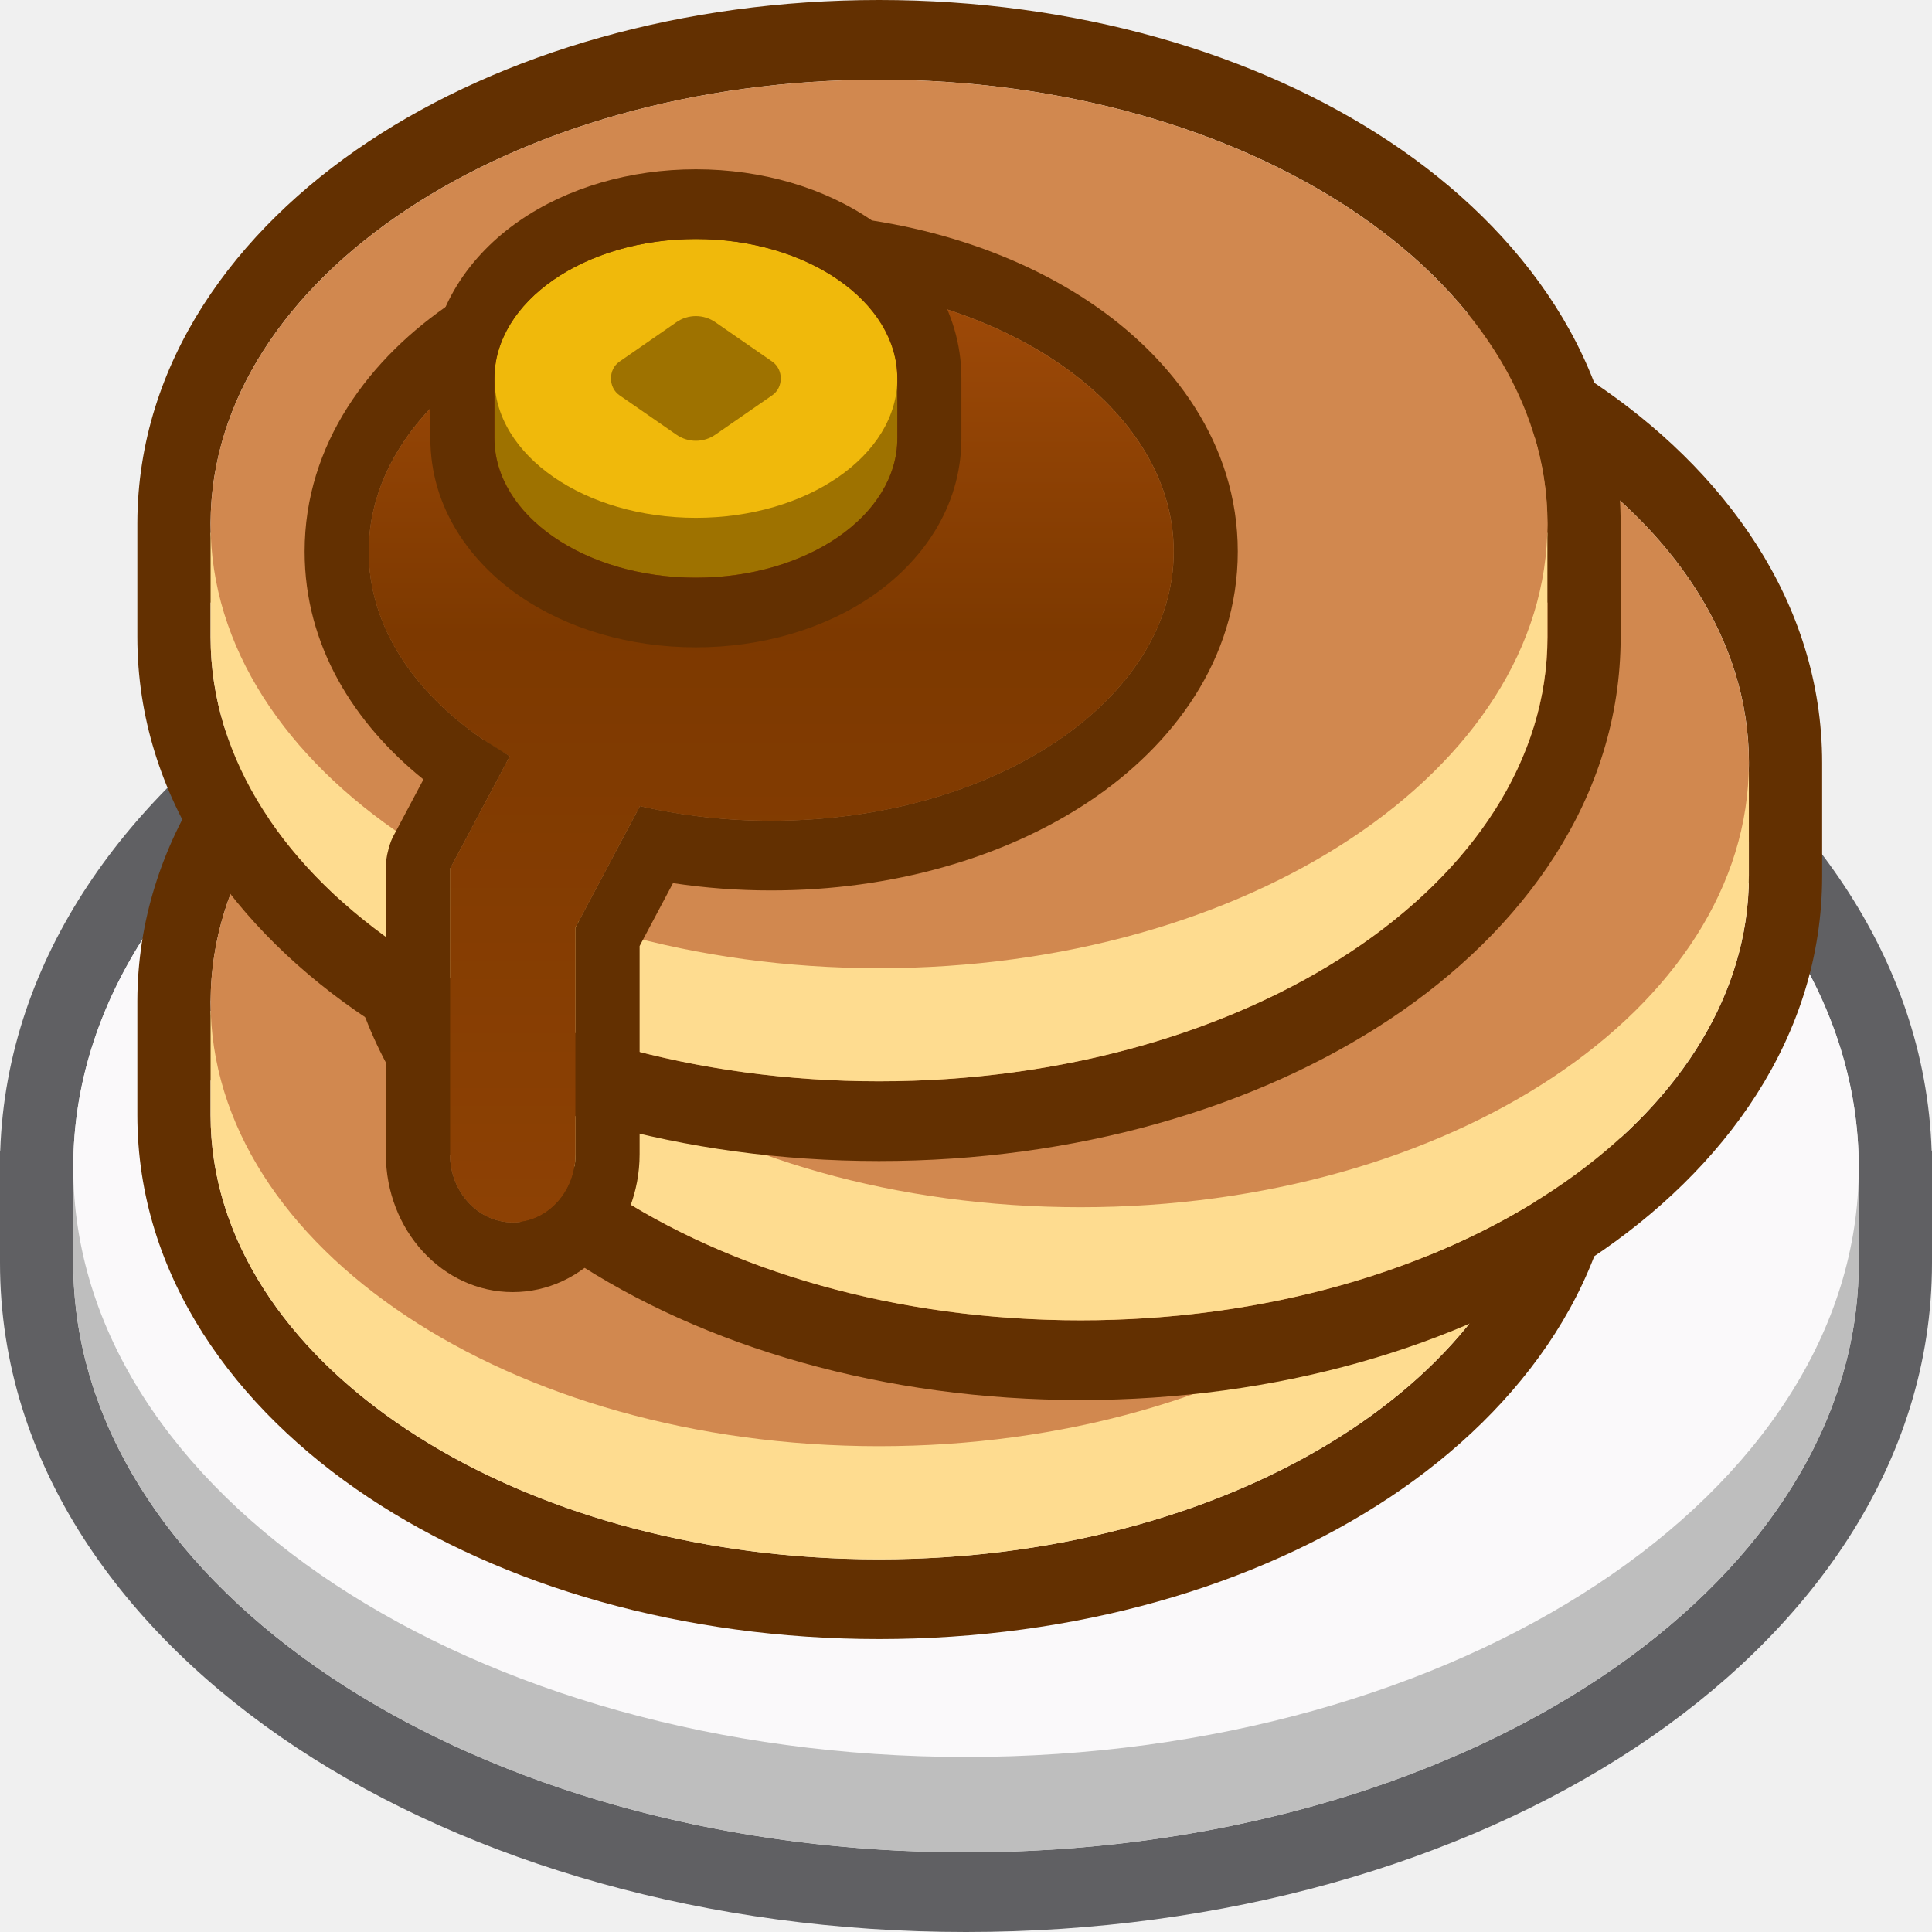
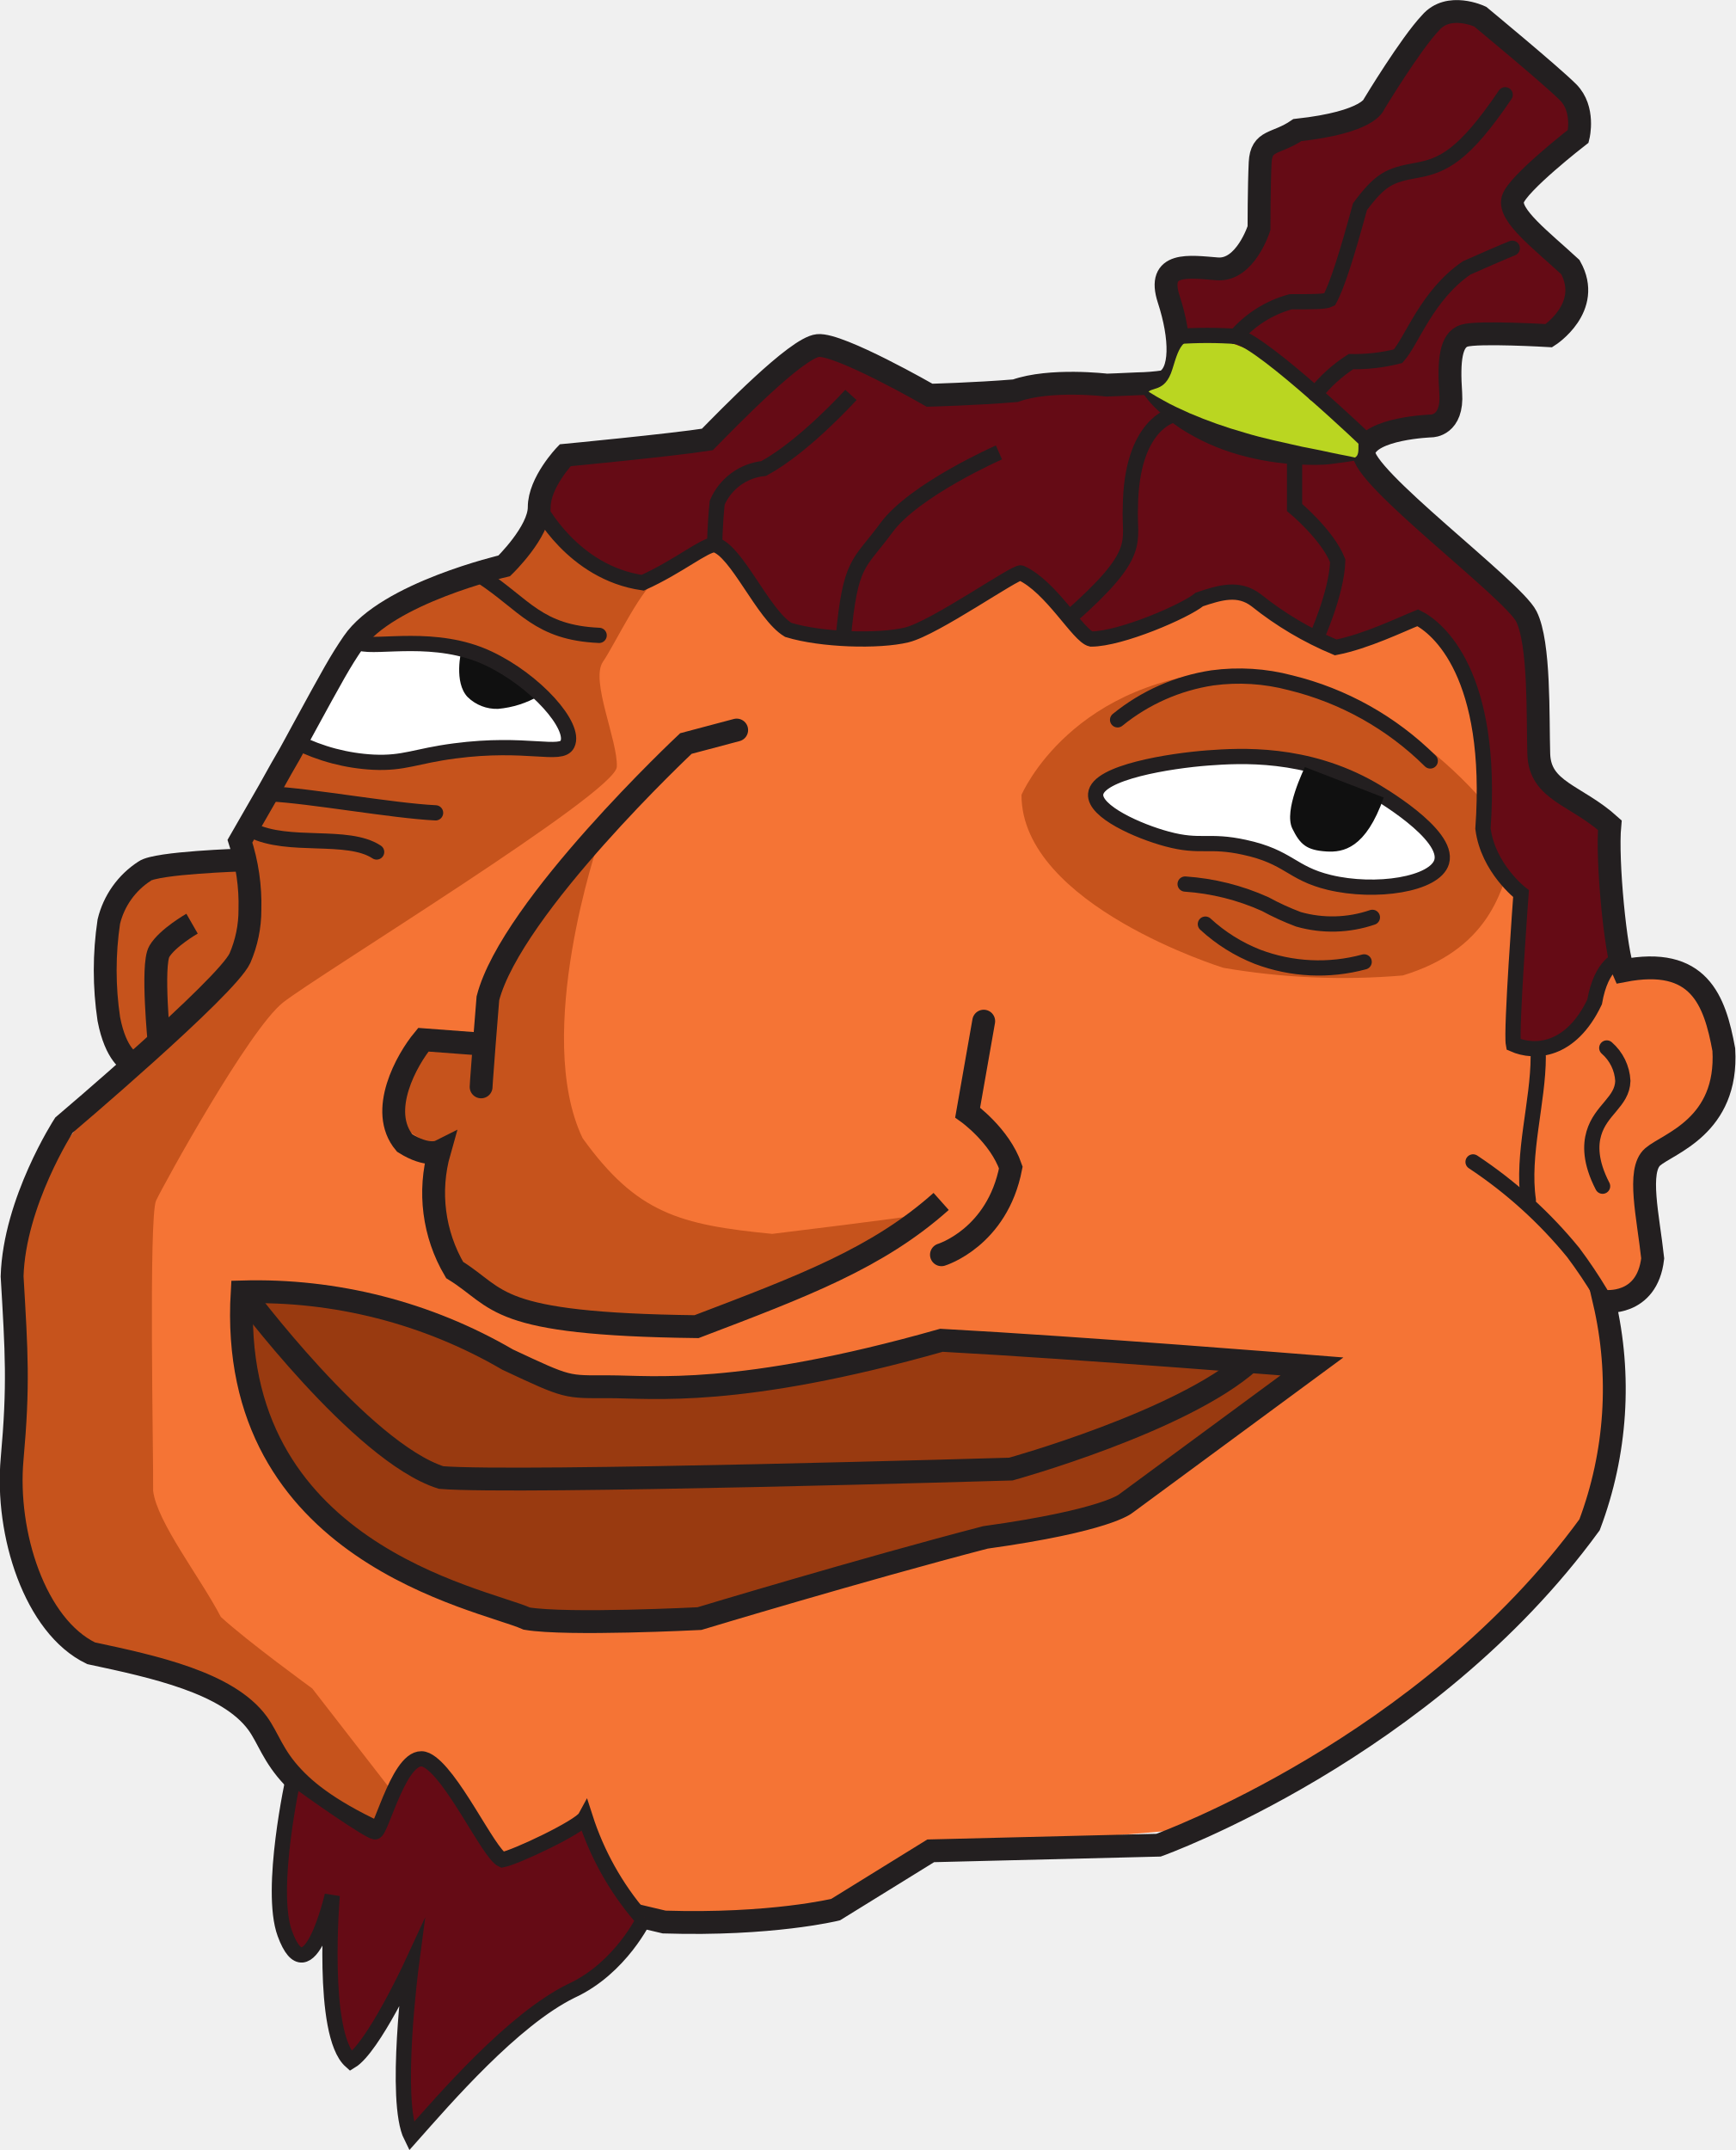
- <svg xmlns="http://www.w3.org/2000/svg" width="64" height="64" fill="none">
-   <style>.B{fill-rule:evenodd}.C{fill:#633001}.D{fill:#fedc90}.E{fill:#d1884f}</style>
-   <path fill="#606063" d="M2.438 38.115l-.012.556c0 .704.056 1.398.166 2.083h-.166v1.077a13.12 13.12 0 0 0 .093 1.562C3.725 53.45 16.463 61.36 32 61.36s28.275-7.912 29.48-17.967a13.11 13.11 0 0 0 .093-1.562v-1.077h-.166a13.13 13.13 0 0 0 .166-2.083 13.2 13.2 0 0 0-.012-.556C61.116 27.587 48.05 19.143 32 19.143S2.884 27.587 2.438 38.115zm-2.43 0c.22-6.424 4.233-11.82 9.82-15.51 5.79-3.824 13.635-6.103 22.17-6.103s16.38 2.28 22.17 6.103c5.586 3.69 9.6 9.085 9.82 15.51H64v3.716c0 6.67-4.082 12.27-9.83 16.065C48.38 61.72 40.536 64 32 64s-16.38-2.28-22.17-6.103C4.082 54.102 0 48.5 0 41.832v-3.716h.01z" class="B" />
-   <path fill="#bebebe" d="M61.574 41.832c0 10.786-13.24 19.53-29.574 19.53S2.427 52.618 2.427 41.832V38.74h59.147v3.092z" />
-   <path fill="#faf9fa" d="M61.574 38.672c0 10.786-13.24 19.53-29.574 19.53S2.427 49.458 2.427 38.672 15.667 19.143 32 19.143s29.574 8.743 29.574 19.53z" />
-   <path d="M6.977 33.155v.037a10.01 10.01 0 0 0 .345 2.602h-.345v1.144c0 .505.038 1.004.113 1.495 1.127 7.426 10.56 13.22 22.03 13.22s20.902-5.796 22.03-13.22a9.95 9.95 0 0 0 .113-1.495v-1.144h-.345a10.02 10.02 0 0 0 .345-2.53v-.073-.037c-.03-8.11-9.932-14.68-22.142-14.68s-22.112 6.57-22.142 14.68zm-2.427 0h0v3.783c0 5.33 3.24 9.73 7.646 12.66 4.447 2.956 10.436 4.698 16.922 4.698s12.475-1.742 16.922-4.698c4.405-2.928 7.646-7.327 7.646-12.66v-3.746c0-5.33-3.24-9.73-7.646-12.658-4.447-2.956-10.436-4.698-16.922-4.698s-12.475 1.742-16.922 4.698c-4.395 2.92-7.632 7.307-7.646 12.622z" class="B C" />
-   <path d="M51.26 36.938c0 8.128-9.913 14.717-22.142 14.717S6.976 45.066 6.976 36.938v-3.453H51.26v3.453z" class="D" />
-   <path d="M51.26 33.19c0 8.128-9.913 14.717-22.142 14.717S6.976 41.32 6.976 33.19 16.9 18.474 29.118 18.474 51.26 25.063 51.26 33.19z" class="E" />
-   <path d="M13.65 25.237v.037a10.01 10.01 0 0 0 .345 2.602h-.345v1.144c0 .505.038 1.004.113 1.495 1.127 7.426 10.56 13.222 22.03 13.222s20.902-5.796 22.03-13.222a9.96 9.96 0 0 0 .113-1.495v-1.144h-.345c.22-.822.34-1.667.345-2.53v-.073-.037c-.03-8.11-9.932-14.68-22.142-14.68s-22.112 6.57-22.142 14.68zm-2.426 0h0v3.783c0 5.33 3.24 9.73 7.647 12.66 4.447 2.956 10.436 4.698 16.922 4.698s12.475-1.742 16.922-4.698c4.405-2.928 7.646-7.327 7.646-12.66v-3.746c0-5.33-3.24-9.73-7.646-12.66-4.447-2.956-10.436-4.698-16.922-4.698S23.316 9.66 18.87 12.615c-4.395 2.92-7.632 7.307-7.646 12.622z" class="B C" />
-   <path d="M57.933 29.02c0 8.128-9.913 14.717-22.142 14.717S13.65 37.148 13.65 29.02v-3.453h44.284v3.453z" class="D" />
-   <path d="M57.933 25.274c0 8.128-9.913 14.717-22.142 14.717S13.65 33.402 13.65 25.274s9.913-14.717 22.142-14.717 22.142 6.59 22.142 14.717z" class="E" />
-   <path d="M6.977 17.32v.037a10.01 10.01 0 0 0 .345 2.602h-.345v1.144c0 .505.038 1.004.113 1.495 1.127 7.426 10.56 13.22 22.03 13.22s20.902-5.796 22.03-13.22a9.95 9.95 0 0 0 .113-1.495V19.96h-.345a10.02 10.02 0 0 0 .345-2.53v-.073-.037C51.23 9.208 41.33 2.64 29.12 2.64S7.006 9.208 6.977 17.32zm-2.427 0h0v3.783c0 5.33 3.24 9.73 7.646 12.66 4.447 2.956 10.436 4.698 16.922 4.698s12.475-1.742 16.922-4.698c4.405-2.928 7.646-7.327 7.646-12.66v-3.746c0-5.33-3.24-9.73-7.646-12.66C41.594 1.742 35.605 0 29.12 0S16.643 1.742 12.197 4.698C7.802 7.62 4.565 12.005 4.55 17.32z" class="B C" />
-   <path d="M51.26 21.103c0 8.128-9.913 14.717-22.142 14.717S6.976 29.23 6.976 21.103V17.65H51.26v3.453z" class="D" />
-   <path d="M51.26 17.356c0 8.128-9.913 14.717-22.142 14.717S6.976 25.484 6.976 17.356 16.9 2.64 29.118 2.64 51.26 9.228 51.26 17.356z" class="E" />
-   <g class="B">
-     <path fill="url(#A)" d="M12.214 18.272c0 2.714 1.813 5.144 4.673 6.78l-1.982 3.733v9.448c0 1.25.93 2.262 2.08 2.262s2.08-1.013 2.08-2.262V30.72l2.132-4.016c1.363.314 2.827.485 4.35.485 7.364 0 13.333-3.992 13.333-8.916S32.9 9.356 25.547 9.356s-13.333 3.992-13.333 8.916z" />
-     <path d="M16.887 25.05l-.91-.572c-2.33-1.605-3.762-3.794-3.762-6.207 0-4.924 5.97-8.916 13.333-8.916s13.333 3.992 13.333 8.916-5.97 8.916-13.333 8.916a19.39 19.39 0 0 1-4.35-.485l-2.132 4.016v7.514c0 1.25-.93 2.262-2.08 2.262s-2.08-1.013-2.08-2.262v-9.448l1.982-3.733zm-4.105 3.773v9.408c0 2.525 1.882 4.572 4.203 4.572s4.203-2.047 4.203-4.57v-6.895l1.106-2.083a21.73 21.73 0 0 0 3.253.242c4 0 7.74-1.082 10.54-2.953 2.764-1.848 4.916-4.708 4.916-8.272S38.85 11.85 36.087 10c-2.798-1.87-6.53-2.953-10.54-2.953S17.805 8.13 15.007 10c-2.764 1.848-4.916 4.708-4.916 8.27 0 3.128 1.647 5.704 3.936 7.55l-.945 1.78c-.1.164-.162.34-.213.53-.062.228-.1.462-.086.694z" class="C" />
+ <svg xmlns="http://www.w3.org/2000/svg" viewBox="0 0 227.9 282.28">
+   <defs>
+     <style>.cls-1{fill:#c6531c;}.cls-2{fill:#f57435;}.cls-14,.cls-3{fill:#fff;}.cls-4{fill:#101010;}.cls-10,.cls-5{fill:#650b15;}.cls-13,.cls-6,.cls-7,.cls-9{fill:none;}.cls-10,.cls-13,.cls-14,.cls-6,.cls-7,.cls-8,.cls-9{stroke:#231f20;stroke-miterlimit:10;}.cls-6,.cls-7,.cls-8{stroke-width:3px;}.cls-13,.cls-7{stroke-linecap:round;}.cls-8{fill:#993a10;}.cls-10,.cls-13,.cls-14,.cls-9{stroke-width:2px;}.cls-11{fill:#bad621;}.cls-12{fill:#231f20;}</style>
+   </defs>
+   <g id="Layer_2" data-name="Layer 2">
+     <g id="Layer_2-2" data-name="Layer 2">
+       <polygon class="cls-1" points="93.33 79.56 89.77 124.81 53.18 227.77 51.98 234.58 50.05 239.16 47.3 239.47 41.51 235.56 34.78 227.75 29.06 222.34 15.9 217.96 6.73 212.47 2.52 202.87 1.87 188.63 1.89 172.22 4.47 155.6 13.52 143.4 31.4 126.14 32.52 114.39 33.07 107.8 41.72 92.27 47.71 82.78 60.3 76.03 67.03 73.44 70.27 68.78 93.33 79.56" />
+       <polygon class="cls-2" points="204.73 136.51 212.16 124.21 213.61 127.4 220.76 127.87 224.74 132.07 226.4 140.4 223.13 147.56 218.02 151.24 215.99 156.4 215.88 168.61 211.1 170.29 205.3 162.92 200.45 156.4 202.41 137.59 204.73 136.51" />
+       <path class="cls-1" d="M15.61,137.65s-3.5-17.92.31-20.31S32,111.87,32,111.87l.76,9.4-7.53,18.1Z" />
+       <polygon class="cls-3" points="48.07 84.44 59.81 85.02 70.03 90.31 73.64 94.29 74.06 98.15 63.74 98.22 50.21 100.22 38.92 97.4 48.07 84.44" />
+       <path class="cls-2" d="M51,234.57,41,221.68s-8.5-6.17-12-9.39c-2.72-5.22-8.39-12.44-8.89-16.55.06-3.89-.61-36,.39-38.12s12.17-22.44,16.67-26S80.85,104.12,81,100.68s-3.5-11.33-1.83-13.78,5.22-10.11,7.55-11.19S99.4,67.07,99.4,67.07l64.69,2.05L187,76.24,197.4,86.9,202,111.57l2.39,18.5-3.15,13.5-1,7.78.58,6.92,8.3,9.19,2.05,8v15.11l-4.89,12.89-17.15,17.17L157.77,240,123.29,243l-10.43,5.82-14.23,3.36-9.89.24-6.09-2.59-3.28-5.2L76.46,239l-10,5L64,241.77l-5.88-8.86-2.55-2Z" />
+       <path class="cls-1" d="M78.63,110.44s-8.67,25.3-2.12,39c7.12,9.89,12.77,11.37,24.89,12.56,14.67-1.78,20.33-2.62,20.33-2.62l-11.28,7-18.07,7.47-21-1.14-10.46-5.2-3.71-9.93.54-6.4-6-3.93,3.42-10.14,8-1,4.57-12.73Z" />
+       <path class="cls-4" d="M70.81,91.35a13,13,0,0,1-5.41,1.72,5.44,5.44,0,0,1-4-1.56c-1.83-1.94-.84-6-.79-6.25" />
+       <path class="cls-1" d="M134.14,104.37s6.6-15.63,28.75-16.38c6.22,0,12.42,2.34,20.51,7.34a55.18,55.18,0,0,1,15.41,15.11c-1.18,7-3.7,14.3-14.59,17.63a92.71,92.71,0,0,1-23.56-1S134.14,118.88,134.14,104.37Z" />
+       <path class="cls-5" d="M76.35,59.85s12.33.35,19.94-4.49c4.61-4.9,8.61-10.4,11.28-9.57s11.22,4.81,15.06,6.6c5.16,0,15.38-1.54,15.38-1.54L151.9,50s3.11-2.28,3.11-7.5c-1.33-4.45-3.72-8.39,5.17-6.72,4.17-2.56,5.47-6.2,5.72-11.28s2.5-6.89,11.11-8.17c4.06-2.55,11.28-14.79,11.28-14.79S196-.71,201.85,9.12c4.64,3.65,7.55,6.23,2.66,11.39s-8.55,3.89-3.16,11c4.11,3.39,8.33,6.28,2.72,11.39-6.06.39-12.89,1.22-12.89,1.22l-.78,10.44-8.55,2.11-2.39,3.23s11.17,11.61,21.11,20.66c1.67,8.61.44,17.88,2.89,21.61,3.33,3.45,7.83,4.5,8.22,7.17-.34,3.45.56,16.06.56,16.06s-1.23,5.55-4.56,8.39c-2.94,2.72-3.89,4.72-8.11,3.33-.39-4.22-.17-19.89-.17-19.89s-5.66-3.44-4.22-15.83c-.78-7.17-3.94-19-8.67-19.89-4.33,1.16-7.44,3-10.55,3-3-1-13.28-6.78-13.28-6.78s-9.94,3.17-15.17,5.06c-2.55.72-5.16,2.55-11.61-6.56-2.39-.61.95-3.39-13.39,5.33-7.72,3.67-19,1.23-19,1.23s-7.73-11.7-10.39-11-8.49,5-8.49,5S71.36,71.28,70.85,66C72.53,61.93,73.13,59.29,76.35,59.85Z" />
+       <path class="cls-6" d="M31.8,112.91s-11.26.35-12.8,1.46A10.94,10.94,0,0,0,14.29,121a43.27,43.27,0,0,0,0,12.79c.92,4.79,2.84,5.62,2.84,5.62" />
+       <path class="cls-6" d="M25.22,121.27s-3.26,1.87-4.3,3.65,0,12.19,0,12.19" />
+       <path class="cls-7" d="M96.74,95.85l-6.67,1.77s-22.89,21.45-26,33.45c-.2,2.51-.36,4.49-.48,6-.41,5.23-.41,5.63-.41,5.63" />
+       <path class="cls-6" d="M63.59,137.11l-8-.6c-2.12,2.56-6,9.34-2.45,13.56,3,1.89,4.56,1.11,4.56,1.11a19.92,19.92,0,0,0,2,15.56c6.11,3.77,4.77,7.11,31.77,7.44,14-5.33,23.78-9,32.12-16.44" />
+       <path class="cls-7" d="M123.63,164.74s7.33-2.23,9.11-11.45c-1.45-4.22-5.67-7.22-5.67-7.22l2.11-12" />
+       <path class="cls-8" d="M31.8,169.62a65.55,65.55,0,0,1,34.87,8.89c8.07,3.78,7.62,3.56,13.29,3.56s17,1.46,43.67-6.1c18.44,1,48.66,3.43,48.66,3.43l-24.44,18s-2.45,2.22-18.45,4.45c-16.22,4.22-37.55,10.66-37.55,10.66s-17.34.89-22.67,0C63.18,209.85,29.75,203.85,31.8,169.62Z" />
+       <path class="cls-6" d="M31.8,169.62s15.6,21,26.12,24.37c10,.82,74.82-1.11,74.82-1.11s22.46-6.2,31.35-14.12" />
+       <path class="cls-6" d="M66.22,74.29S50.81,77.85,46.37,84.37c-1.69,2.47-2.61,4.15-6.61,11.48-.26.49-.55,1-.84,1.55-.53,1-1.18,2.15-2,3.55-.68,1.23-1.24,2.23-1.61,2.88l-3.8,6.61a26.45,26.45,0,0,1,1.31,9,15.9,15.9,0,0,1-1.31,6.36c-1.78,3.85-23.11,21.92-23.11,21.92s-6.52,10.08-6.81,19.85c.59,10.08.88,14.23,0,24s3,21.93,10.37,25.49c8.29,1.77,17.94,3.85,21.86,9.18,1.41,1.93,2,4.3,4.67,7.11,4.67,5,15.69,11.3,48.73,19,14.07.44,22.51-1.63,22.51-1.63L122.22,243l29.92-.74s35.12-12.59,56.6-42.07a50.56,50.56,0,0,0,1.92-29.34s5.63.74,6.37-5.63c-.59-5.48-2.07-11.55,0-13.33s9.93-4,9.34-14.07c-1.19-6.52-3.26-12.3-13.19-10.37-1-2.23-2.22-14.52-1.78-19.11-4.44-4-9.18-4.45-9.33-9.34s.15-14.52-1.63-18.07-21.93-18.52-21.33-21.63S188,55.92,188,55.92s2.81,0,2.51-4.3,0-7,1.78-7.55,11.11,0,11.11,0,5.78-3.7,2.82-9c-3.85-3.55-8.15-6.81-7.56-8.89s8.6-8.29,8.6-8.29.88-3.56-1.34-5.78-11.55-9.93-11.55-9.93S190.22.22,187.85,3c-2.67,2.82-7.41,10.67-7.41,10.67s-.59,2.37-10.07,3.41c-2.82,1.92-4.74,1.18-4.89,4.29s-.15,8.59-.15,8.59-1.78,5.63-5.48,5.34-8-1-6.37,4,1.78,9.78-.59,10.81a27.66,27.66,0,0,1-3.5.28c-2,.1-4.06.17-4.06.17s-7.41-.89-12,.74c-5.33.44-11.26.59-11.26.59s-11.85-6.81-14.67-6.52S95.55,55,92.89,57.7c-4.75.74-18.67,2.07-18.67,2.07s-3.41,3.56-3.41,6.82S66.22,74.29,66.22,74.29Z" />
+       <path class="cls-9" d="M70.81,66.59s4.37,8.59,13.59,9.92c4.67-2.11,8.11-5,9.45-5,2.89.74,6.33,9.19,9.66,11.19,4.34,1.33,11.89,1.55,15.56.66s14.33-8.39,15-8.14c4,1.81,7.56,8.32,9.22,8.68,3.89,0,12.34-3.65,14.22-5.2,2.67-.89,5.12-1.67,7.45.11A43.43,43.43,0,0,0,175.4,85c4-.78,8.56-3,10.78-3.89,2.67,1.33,10,7.44,8.56,27.67.66,5.22,5,8.55,5,8.55s-1.34,18-1,19.78c2.77,1.22,7.53,1,10.66-5.56.89-5.11,3.32-5.62,3.32-5.62" />
+       <path class="cls-10" d="M84.1,251.62a37.9,37.9,0,0,1-7.25-13c-.67,1.23-9.11,5.23-10.89,5.56-1.78-.78-6.67-11.56-10-13.11s-5.89,9.56-6.72,9.45-7.94-5-10.71-7.12c0,0-3.24,14.67-1.13,20.45,3.12,8.53,6.23-5,6.23-5s-1.56,18.22,2.44,21.77C49,268.85,54,258.07,54,258.07s-2.33,17.78,0,22.44c4.44-5,13.33-15.33,21-19.11,6.55-3,9.66-9.65,9.66-9.65" />
+       <path class="cls-9" d="M111.74,51.85s-6.11,6.77-11.45,9.66A7.48,7.48,0,0,0,94.18,66c-.33,3.33-.33,5.59-.33,5.59" />
+       <path class="cls-9" d="M131.18,59.4s-11.11,4.89-14.78,9.89-4.7,4.25-5.68,14.57" />
+       <path class="cls-11" d="M159.18,44.51s7.87.1,19.22,13.17c-.11,2.61.78,2.89-5.69,2.61-6.71-1.28-17.17-4.51-22.1-8.56.46-1.11,2.35,0,3.35-3.27S155.29,44,159.18,44.51Z" />
+       <path class="cls-9" d="M154,54.51s-5.45,1.15-5.56,12.08c-.22,4.7,1.8,5.89-8,14.52" />
+       <path class="cls-9" d="M170,60v6.63s4.33,3.59,5.67,7c-.12,4.23-2.84,10.19-2.84,10.19" />
+       <path class="cls-12" d="M149.39,50.42a26.17,26.17,0,0,0,3.35,2.13c1.12.65,2.31,1.17,3.47,1.7a59.82,59.82,0,0,0,7.24,2.56c2.45.75,5,1.26,7.53,1.84,1.28.25,2.57.5,3.87.79s2.62.48,3.94.85c-1.33.3-2.67.46-4,.63s-2.72.12-4.07.07a34.67,34.67,0,0,1-8.08-1.3,28,28,0,0,1-7.53-3.38,21.83,21.83,0,0,1-3.23-2.59A12.19,12.19,0,0,1,149.39,50.42Z" />
+       <path class="cls-9" d="M179.77,58.18s-13.51-12.93-17.26-14a54.78,54.78,0,0,0-7.93,0" />
+       <path class="cls-13" d="M162.25,44.19a14.6,14.6,0,0,1,7.23-4.57c3,0,4.55,0,5.11-.29,1-1.82,2.3-5.93,4-12.19,2.7-3.63,3.92-4.15,7.4-4.77s6.23-1.89,11.67-9.93" />
+       <path class="cls-13" d="M172.71,51.73a19.34,19.34,0,0,1,4.69-4.25,23.49,23.49,0,0,0,6.19-.71c1.85-2.07,3.78-8,9-11.59,5.19-2.3,6-2.59,6-2.59" />
+       <path class="cls-13" d="M47.26,84.44c2.31.71,10-1.25,16.88,2,6.18,2.91,11.52,8.92,10.37,11.26-.82,1.69-5.35-.36-14.81.89-5.18.68-6.6,1.67-10.67,1.48A25.54,25.54,0,0,1,38.92,97.4" />
+       <path class="cls-13" d="M35.4,104.22c5.45.27,16.08,2.22,21.8,2.5" />
+       <path class="cls-13" d="M33.07,109c4.81,2.42,12.56.34,16.39,2.86" />
+       <path class="cls-13" d="M78.68,83.42c-8-.35-9.76-4-15.4-7.71" />
+       <path class="cls-13" d="M146.76,94.51A25.89,25.89,0,0,1,159.21,89a26.29,26.29,0,0,1,10.25.64,39.29,39.29,0,0,1,18.36,10.27" />
+       <path class="cls-14" d="M189.32,113.15c1.05-3.62-8.42-9.11-9.19-9.55-8.64-4.93-17.26-4.4-21.5-4.09-4.92.37-14.51,1.87-14.75,4.75-.2,2.3,5.57,4.87,9.36,5.89,4.44,1.2,5.44.06,10.16,1.09,5.86,1.26,6.15,3.4,11.14,4.61C180.65,117.33,188.46,116.12,189.32,113.15Z" />
+       <path class="cls-4" d="M181.71,104.71c-2.36,6.69-5.31,7.23-7.56,7.08-2.55-.17-3.41-.89-4.44-3-1.18-2.4,1.58-7.85,1.64-8.08" />
+       <path class="cls-13" d="M155.63,116.07a30.65,30.65,0,0,1,10.51,2.63,34.29,34.29,0,0,0,4.37,2,16.28,16.28,0,0,0,9.71-.26" />
+       <path class="cls-13" d="M158.29,121.33a21.94,21.94,0,0,0,6.85,4.29,22.75,22.75,0,0,0,14,.67" />
+       <path class="cls-13" d="M193.44,152.55a59.2,59.2,0,0,1,13.15,11.89,64,64,0,0,1,3.63,5.41" />
+       <path class="cls-13" d="M202,138.74c0,5.88-2.18,12.87-1.3,18.84" />
+       <path class="cls-13" d="M211,137.59a6.15,6.15,0,0,1,2.11,4.33c-.08,2.75-2.9,3.77-3.81,6.89-.43,1.47-.52,3.7,1.15,6.93" />
+     </g>
  </g>
-   <g fill="#9e7200">
-     <path d="M16.38 14.516c0 2.55 2.988 4.62 6.673 4.62s6.673-2.068 6.673-4.62-2.988-4.62-6.673-4.62-6.673 2.068-6.673 4.62z" />
-     <path d="M16.38 12.536h13.346v1.98H16.38v-1.98z" />
-   </g>
-   <path fill="#f0b90b" d="M16.38 12.536c0 2.55 2.988 4.618 6.673 4.618s6.673-2.068 6.673-4.618-2.988-4.62-6.673-4.62-6.673 2.068-6.673 4.62z" />
-   <path fill="#9e7200" d="M20.52 11.98l1.88-1.302a1.13 1.13 0 0 1 1.303 0l1.88 1.302c.375.26.375.854 0 1.113l-1.88 1.302a1.13 1.13 0 0 1-1.303 0l-1.88-1.302c-.375-.26-.375-.854 0-1.113z" />
-   <path d="M17.194 7.322c1.597-1.106 3.674-1.714 5.858-1.714s4.26.608 5.858 1.714c1.572 1.088 2.938 2.875 2.938 5.214v1.98c0 2.34-1.366 4.126-2.938 5.214-1.597 1.105-3.674 1.714-5.858 1.714s-4.26-.608-5.858-1.714c-1.572-1.088-2.938-2.875-2.938-5.214v-1.98c0-2.34 1.366-4.126 2.938-5.214zm5.858.596c-3.685 0-6.673 2.068-6.673 4.62v1.98c0 2.55 2.988 4.62 6.673 4.62s6.673-2.068 6.673-4.62v-1.98c0-2.55-2.988-4.62-6.673-4.62z" class="B C" />
-   <defs>
-     <linearGradient id="A" x1="25.691" x2="25.691" y1="9.655" y2="40.261" gradientUnits="userSpaceOnUse">
-       <stop stop-color="#9f4a08" />
-       <stop offset=".37" stop-color="#7d3900" />
-       <stop offset="1" stop-color="#8d4104" />
-     </linearGradient>
-   </defs>
</svg>
